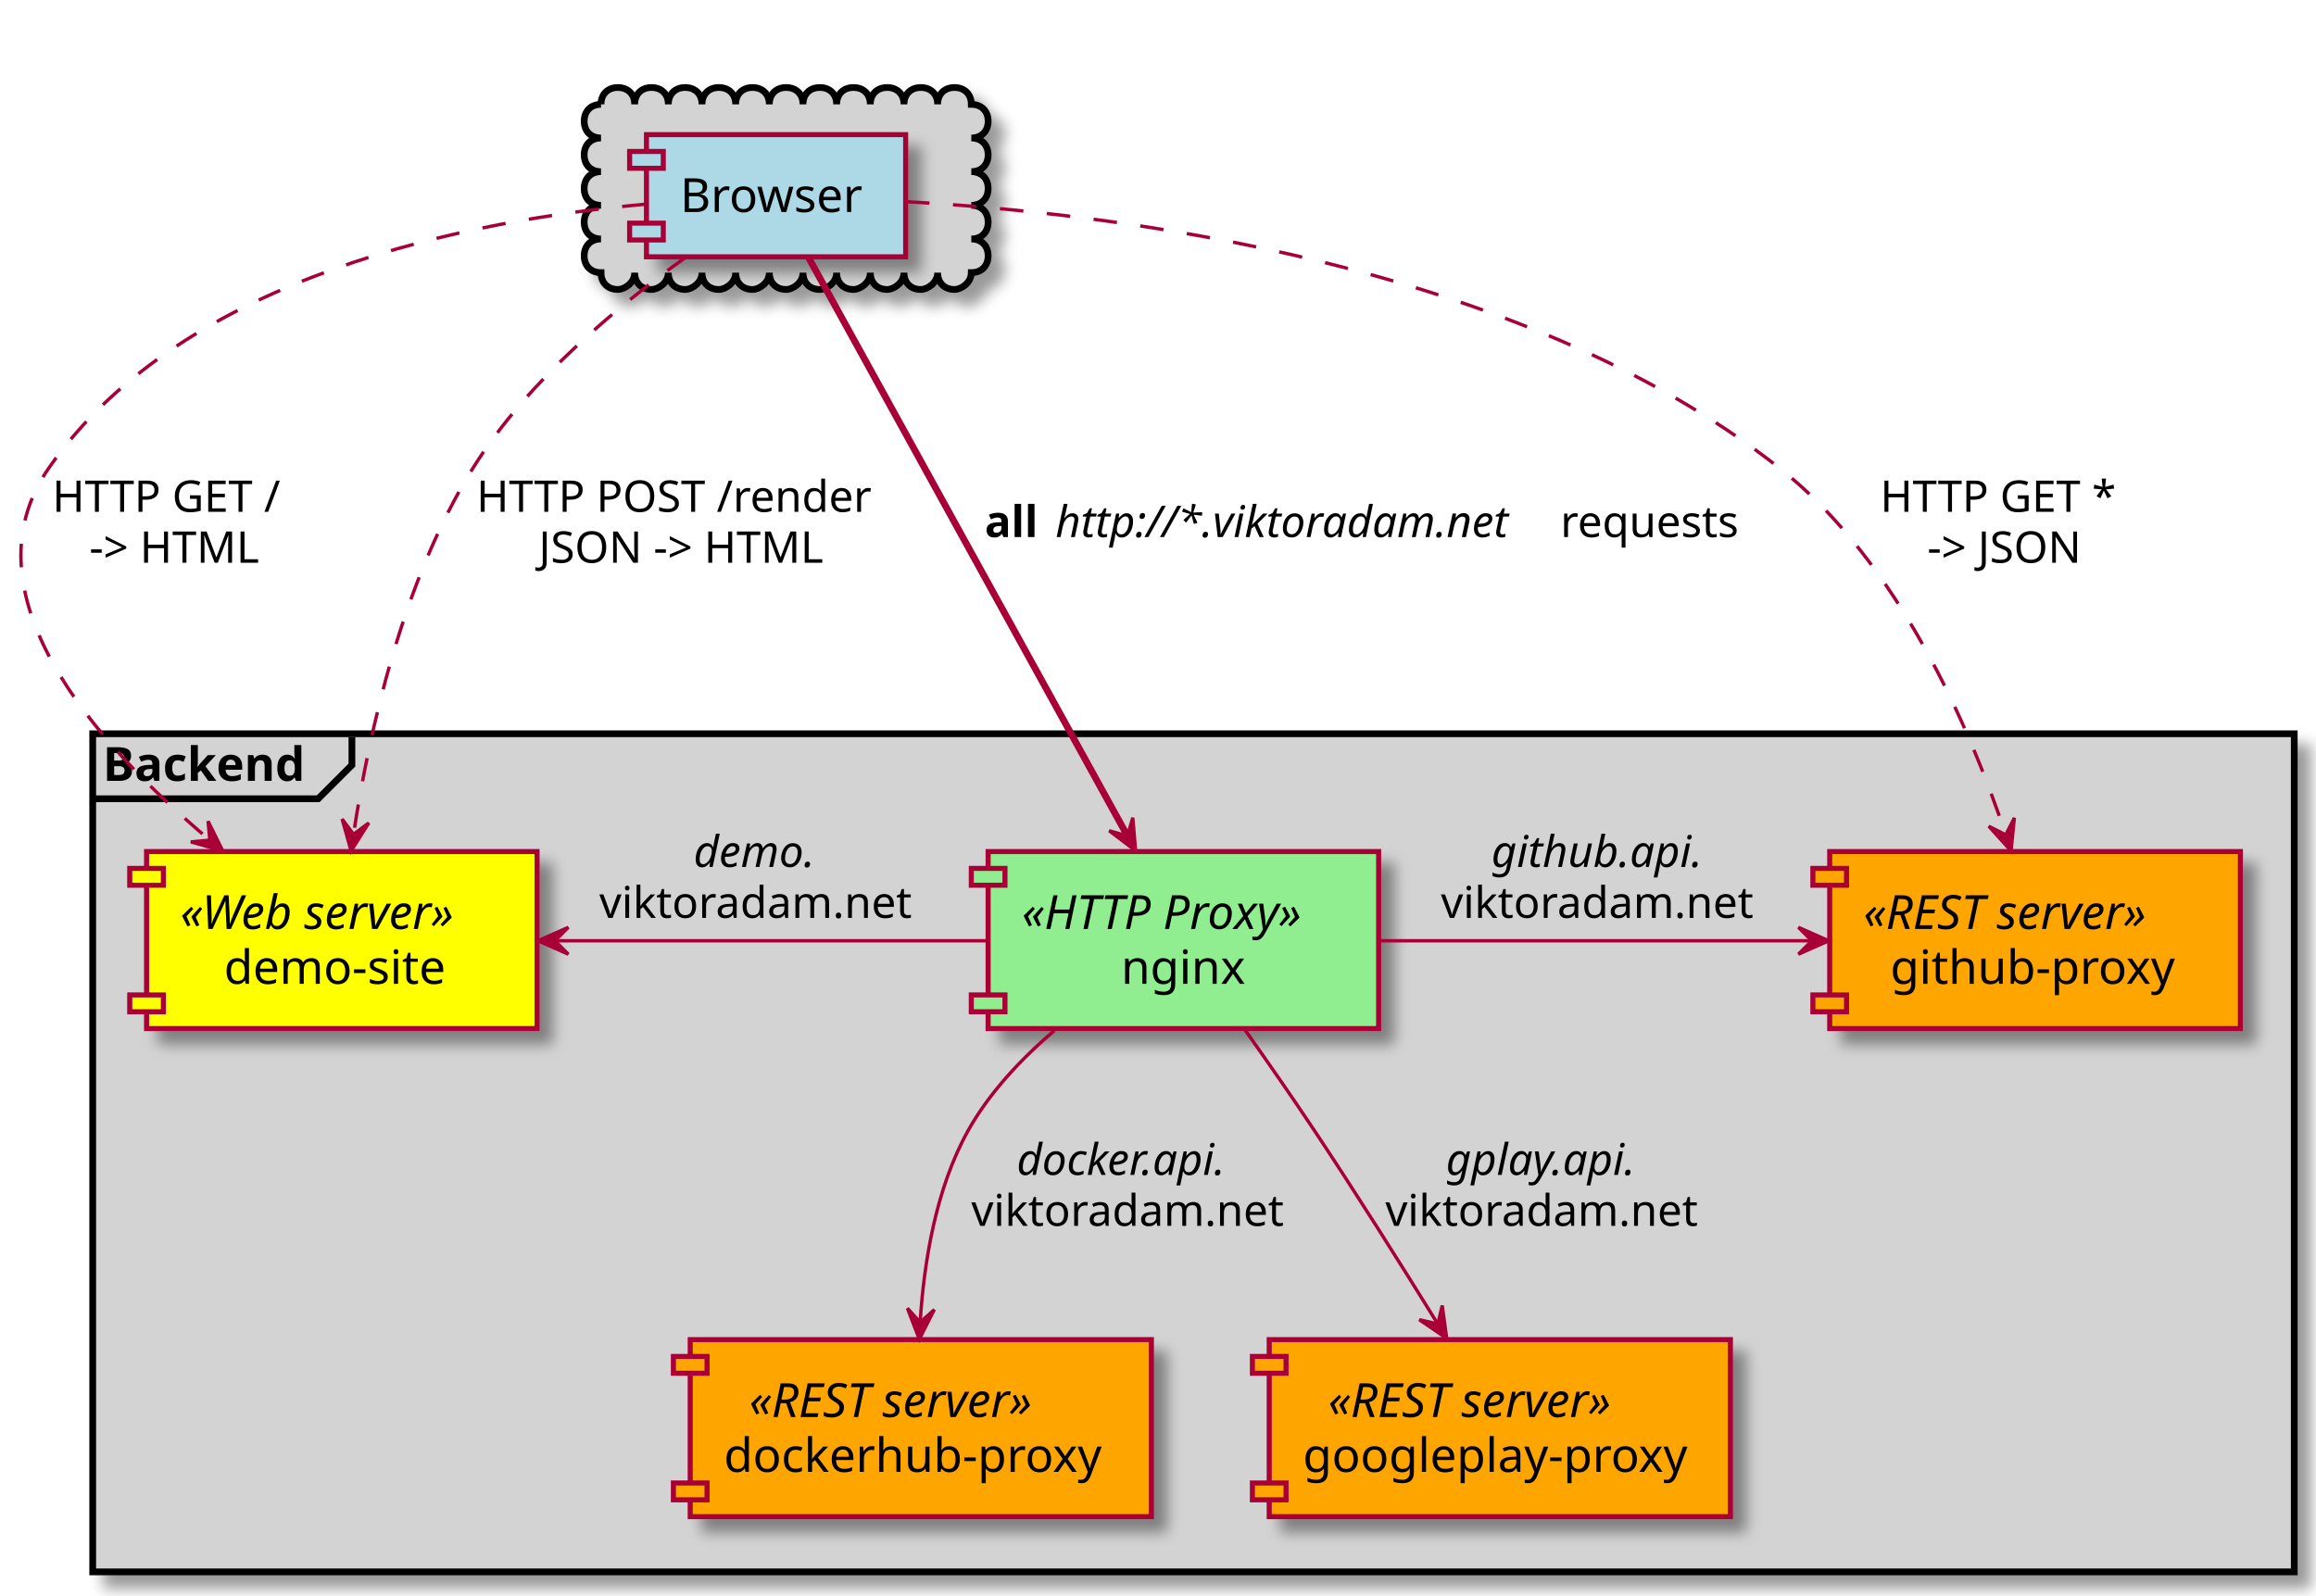
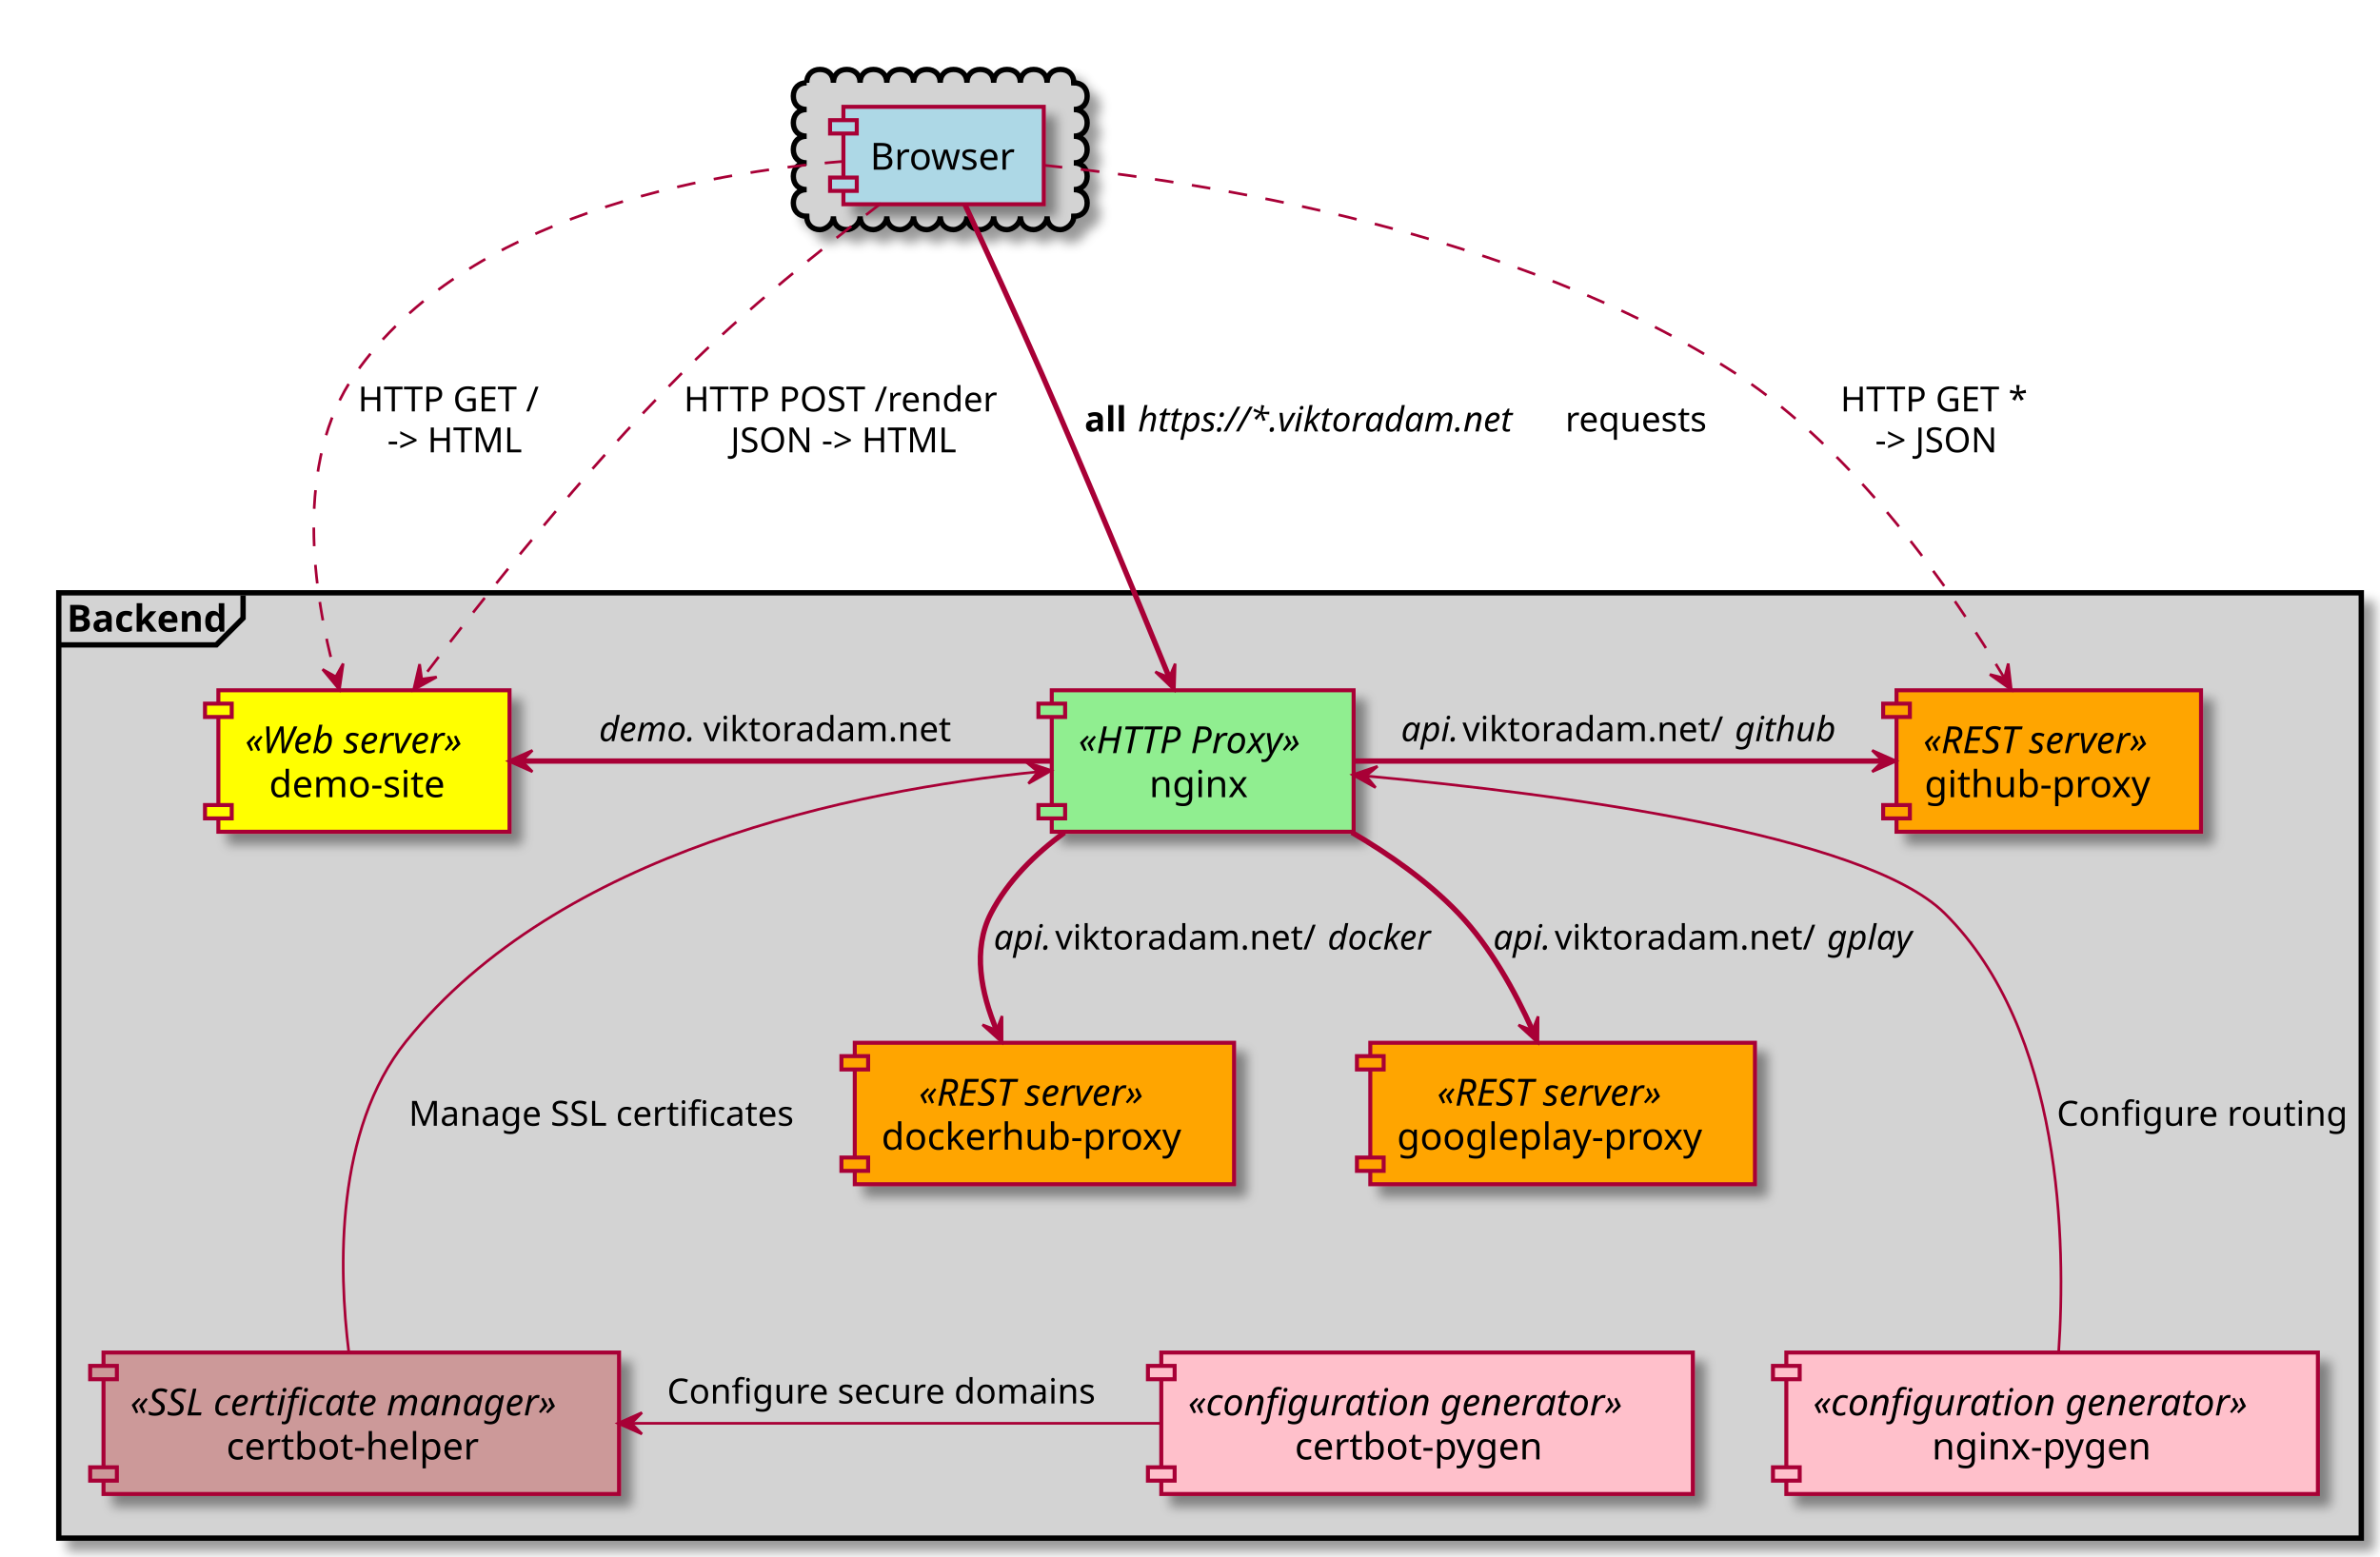
- <svg xmlns="http://www.w3.org/2000/svg" contentScriptType="application/ecmascript" contentStyleType="text/css" height="474px" preserveAspectRatio="none" style="width:688px;height:474px;" version="1.1" viewBox="0 0 688 474" width="688px" zoomAndPan="magnify">
+ <svg xmlns="http://www.w3.org/2000/svg" contentScriptType="application/ecmascript" contentStyleType="text/css" height="583px" preserveAspectRatio="none" style="width:891px;height:583px;" version="1.1" viewBox="0 0 891 583" width="891px" zoomAndPan="magnify">
  <defs>
-     <filter height="300%" id="fgcpiwolxi46h" width="300%" x="-1" y="-1">
+     <filter height="300%" id="f6efmp0" width="300%" x="-1" y="-1">
      <feGaussianBlur result="blurOut" stdDeviation="2.0" />
      <feColorMatrix in="blurOut" result="blurOut2" type="matrix" values="0 0 0 0 0 0 0 0 0 0 0 0 0 0 0 0 0 0 .4 0" />
      <feOffset dx="4.0" dy="4.0" in="blurOut2" result="blurOut3" />
      <feBlend in="SourceGraphic" in2="blurOut3" mode="normal" />
    </filter>
  </defs>
  <g>
-     <path d="M178.539,31 C178.539,28 180.539,26 183.539,26 C186.539,26 188.539,28 188.539,31 C188.539,28 190.539,26 193.539,26 C196.539,26 198.539,28 198.539,31 C198.539,28 200.539,26 203.539,26 C206.539,26 208.539,28 208.539,31 C208.539,28 210.539,26 213.539,26 C216.539,26 218.539,28 218.539,31 C218.539,28 220.539,26 223.539,26 C226.539,26 228.539,28 228.539,31 C228.539,28 230.539,26 233.539,26 C236.539,26 238.539,28 238.539,31 C238.539,28 240.539,26 243.539,26 C246.539,26 248.539,28 248.539,31 C248.539,28 250.539,26 253.539,26 C256.539,26 258.539,28 258.539,31 C258.539,28 260.539,26 263.539,26 C266.539,26 268.539,28 268.539,31 C268.539,28 270.539,26 273.539,26 C276.539,26 278.539,28 278.539,31 C278.539,28 280.539,26 283.539,26 C286.539,26 288.539,28 288.539,31 C291.539,31 293.539,33 293.539,36 C293.539,39 291.539,41 288.539,41 C291.539,41 293.539,43 293.539,46 C293.539,49 291.539,51 288.539,51 C291.539,51 293.539,53 293.539,56 C293.539,59 291.539,61 288.539,61 C291.539,61 293.539,63 293.539,66 C293.539,69 291.539,71 288.539,71 C291.539,71 293.539,73 293.539,76 C293.539,79 291.539,81 288.539,81 C288.539,84 285.539,86 283.539,86 C280.539,86 278.539,84 278.539,81 C278.539,84 275.539,86 273.539,86 C270.539,86 268.539,84 268.539,81 C268.539,84 265.539,86 263.539,86 C260.539,86 258.539,84 258.539,81 C258.539,84 255.539,86 253.539,86 C250.539,86 248.539,84 248.539,81 C248.539,84 245.539,86 243.539,86 C240.539,86 238.539,84 238.539,81 C238.539,84 235.539,86 233.539,86 C230.539,86 228.539,84 228.539,81 C228.539,84 225.539,86 223.539,86 C220.539,86 218.539,84 218.539,81 C218.539,84 215.539,86 213.539,86 C210.539,86 208.539,84 208.539,81 C208.539,84 205.539,86 203.539,86 C200.539,86 198.539,84 198.539,81 C198.539,84 195.539,86 193.539,86 C190.539,86 188.539,84 188.539,81 C188.539,84 185.539,86 183.539,86 C180.539,86 178.539,84 178.539,81 C175.539,81 173.539,79 173.539,76 C173.539,73 175.539,71 178.539,71 C175.539,71 173.539,69 173.539,66 C173.539,63 175.539,61 178.539,61 C175.539,61 173.539,59 173.539,56 C173.539,53 175.539,51 178.539,51 C175.539,51 173.539,49 173.539,46 C173.539,43 175.539,41 178.539,41 C175.539,41 173.539,39 173.539,36 C173.539,33 175.539,31 178.539,31 " fill="#D3D3D3" filter="url(#fgcpiwolxi46h)" style="stroke: #000000; stroke-width: 2.0;" />
-     <rect fill="#D3D3D3" filter="url(#fgcpiwolxi46h)" height="249" style="stroke: #000000; stroke-width: 2.0;" width="654" x="27.539" y="218" />
-     <path d="M104.539,219 L104.539,227.297 L94.539,237.297 L27.539,237.297 " fill="none" style="stroke: #000000; stroke-width: 2.0;" />
-     <text fill="#000000" font-family="sans-serif" font-size="14" font-weight="bold" lengthAdjust="spacingAndGlyphs" textLength="67" x="30.539" y="231.995">Backend</text>
-     <rect fill="#ADD8E6" filter="url(#fgcpiwolxi46h)" height="36.297" style="stroke: #A80036; stroke-width: 1.5;" width="77" x="192.039" y="40" />
-     <rect fill="#ADD8E6" height="5" style="stroke: #A80036; stroke-width: 1.5;" width="10" x="187.039" y="45" />
-     <rect fill="#ADD8E6" height="5" style="stroke: #A80036; stroke-width: 1.5;" width="10" x="187.039" y="66.297" />
-     <text fill="#000000" font-family="sans-serif" font-size="14" lengthAdjust="spacingAndGlyphs" textLength="57" x="202.039" y="62.995">Browser</text>
-     <rect fill="#90EE90" filter="url(#fgcpiwolxi46h)" height="52.594" style="stroke: #A80036; stroke-width: 1.5;" width="116" x="293.539" y="253" />
-     <rect fill="#90EE90" height="5" style="stroke: #A80036; stroke-width: 1.5;" width="10" x="288.539" y="258" />
-     <rect fill="#90EE90" height="5" style="stroke: #A80036; stroke-width: 1.5;" width="10" x="288.539" y="295.594" />
-     <text fill="#000000" font-family="sans-serif" font-size="14" font-style="italic" lengthAdjust="spacingAndGlyphs" textLength="96" x="303.539" y="275.995">«HTTP Proxy»</text>
-     <text fill="#000000" font-family="sans-serif" font-size="14" lengthAdjust="spacingAndGlyphs" textLength="37" x="333.039" y="292.292">nginx</text>
-     <rect fill="#FFFF00" filter="url(#fgcpiwolxi46h)" height="52.594" style="stroke: #A80036; stroke-width: 1.5;" width="116" x="43.539" y="253" />
-     <rect fill="#FFFF00" height="5" style="stroke: #A80036; stroke-width: 1.5;" width="10" x="38.539" y="258" />
-     <rect fill="#FFFF00" height="5" style="stroke: #A80036; stroke-width: 1.5;" width="10" x="38.539" y="295.594" />
-     <text fill="#000000" font-family="sans-serif" font-size="14" font-style="italic" lengthAdjust="spacingAndGlyphs" textLength="96" x="53.539" y="275.995">«Web server»</text>
-     <text fill="#000000" font-family="sans-serif" font-size="14" lengthAdjust="spacingAndGlyphs" textLength="70" x="66.539" y="292.292">demo-site</text>
-     <rect fill="#FFA500" filter="url(#fgcpiwolxi46h)" height="52.594" style="stroke: #A80036; stroke-width: 1.5;" width="122" x="543.539" y="253" />
-     <rect fill="#FFA500" height="5" style="stroke: #A80036; stroke-width: 1.5;" width="10" x="538.539" y="258" />
-     <rect fill="#FFA500" height="5" style="stroke: #A80036; stroke-width: 1.5;" width="10" x="538.539" y="295.594" />
-     <text fill="#000000" font-family="sans-serif" font-size="14" font-style="italic" lengthAdjust="spacingAndGlyphs" textLength="102" x="553.539" y="275.995">«REST server»</text>
-     <text fill="#000000" font-family="sans-serif" font-size="14" lengthAdjust="spacingAndGlyphs" textLength="86" x="561.539" y="292.292">github-proxy</text>
-     <rect fill="#FFA500" filter="url(#fgcpiwolxi46h)" height="52.594" style="stroke: #A80036; stroke-width: 1.5;" width="137" x="205.039" y="398" />
-     <rect fill="#FFA500" height="5" style="stroke: #A80036; stroke-width: 1.5;" width="10" x="200.039" y="403" />
-     <rect fill="#FFA500" height="5" style="stroke: #A80036; stroke-width: 1.5;" width="10" x="200.039" y="440.594" />
-     <text fill="#000000" font-family="sans-serif" font-size="14" font-style="italic" lengthAdjust="spacingAndGlyphs" textLength="102" x="222.539" y="420.995">«REST server»</text>
-     <text fill="#000000" font-family="sans-serif" font-size="14" lengthAdjust="spacingAndGlyphs" textLength="117" x="215.039" y="437.292">dockerhub-proxy</text>
-     <rect fill="#FFA500" filter="url(#fgcpiwolxi46h)" height="52.594" style="stroke: #A80036; stroke-width: 1.5;" width="137" x="377.039" y="398" />
-     <rect fill="#FFA500" height="5" style="stroke: #A80036; stroke-width: 1.5;" width="10" x="372.039" y="403" />
-     <rect fill="#FFA500" height="5" style="stroke: #A80036; stroke-width: 1.5;" width="10" x="372.039" y="440.594" />
-     <text fill="#000000" font-family="sans-serif" font-size="14" font-style="italic" lengthAdjust="spacingAndGlyphs" textLength="102" x="394.539" y="420.995">«REST server»</text>
-     <text fill="#000000" font-family="sans-serif" font-size="14" lengthAdjust="spacingAndGlyphs" textLength="117" x="387.039" y="437.292">googleplay-proxy</text>
-     <path d="M240.033,76.224 C260.543,113.428 309.203,201.7 334.931,248.372 " fill="none" id="Browser-nginx" style="stroke: #A80036; stroke-width: 2.0;" />
-     <polygon fill="#A80036" points="337.347,252.756,336.507,242.943,334.934,248.377,329.5,246.804,337.347,252.756" style="stroke: #A80036; stroke-width: 1.0;" />
-     <text fill="#000000" font-family="sans-serif" font-size="13" font-weight="bold" lengthAdjust="spacingAndGlyphs" textLength="17" x="292.539" y="159.567">all</text>
-     <text fill="#000000" font-family="sans-serif" font-size="13" lengthAdjust="spacingAndGlyphs" textLength="0" x="313.539" y="159.567" />
-     <text fill="#000000" font-family="sans-serif" font-size="13" font-style="italic" lengthAdjust="spacingAndGlyphs" textLength="146" x="313.539" y="159.567">http://*.viktoradam.net</text>
-     <text fill="#000000" font-family="sans-serif" font-size="13" lengthAdjust="spacingAndGlyphs" textLength="56" x="463.539" y="159.567">requests</text>
-     <path d="M165.077,279.5 C204.485,279.5 254.742,279.5 293.148,279.5 " fill="none" id="demo-site-nginx" style="stroke: #A80036; stroke-width: 1.0;" />
-     <polygon fill="#A80036" points="159.837,279.5,168.837,283.5,164.837,279.5,168.837,275.5,159.837,279.5" style="stroke: #A80036; stroke-width: 1.0;" />
-     <text fill="#000000" font-family="sans-serif" font-size="13" font-style="italic" lengthAdjust="spacingAndGlyphs" textLength="41" x="206.039" y="257.567">demo.</text>
-     <text fill="#000000" font-family="sans-serif" font-size="13" lengthAdjust="spacingAndGlyphs" textLength="97" x="178.039" y="272.7">viktoradam.net</text>
-     <path d="M409.582,279.5 C447.838,279.5 498.046,279.5 537.929,279.5 " fill="none" id="nginx-github-proxy" style="stroke: #A80036; stroke-width: 1.0;" />
-     <polygon fill="#A80036" points="543.237,279.5,534.237,275.5,538.237,279.5,534.237,283.5,543.237,279.5" style="stroke: #A80036; stroke-width: 1.0;" />
-     <text fill="#000000" font-family="sans-serif" font-size="13" font-style="italic" lengthAdjust="spacingAndGlyphs" textLength="67" x="443.039" y="257.567">github.api.</text>
-     <text fill="#000000" font-family="sans-serif" font-size="13" lengthAdjust="spacingAndGlyphs" textLength="97" x="428.039" y="272.7">viktoradam.net</text>
-     <path d="M313.154,306.221 C303.357,314.596 293.829,324.689 287.539,336 C277.985,353.18 274.48,375.01 273.367,392.567 " fill="none" id="nginx-dockerhub-proxy" style="stroke: #A80036; stroke-width: 1.0;" />
-     <polygon fill="#A80036" points="273.094,397.869,277.552,389.086,273.351,392.875,269.562,388.675,273.094,397.869" style="stroke: #A80036; stroke-width: 1.0;" />
-     <text fill="#000000" font-family="sans-serif" font-size="13" font-style="italic" lengthAdjust="spacingAndGlyphs" textLength="70" x="302.039" y="349.067">docker.api.</text>
-     <text fill="#000000" font-family="sans-serif" font-size="13" lengthAdjust="spacingAndGlyphs" textLength="97" x="288.539" y="364.2">viktoradam.net</text>
-     <path d="M369.874,306.008 C376.493,315.368 383.952,326.096 390.539,336 C402.981,354.71 416.411,376.052 426.885,392.975 " fill="none" id="nginx-googleplay-proxy" style="stroke: #A80036; stroke-width: 1.0;" />
-     <polygon fill="#A80036" points="429.758,397.625,428.431,387.866,427.13,393.371,421.625,392.07,429.758,397.625" style="stroke: #A80036; stroke-width: 1.0;" />
-     <text fill="#000000" font-family="sans-serif" font-size="13" font-style="italic" lengthAdjust="spacingAndGlyphs" textLength="61" x="429.539" y="349.067">gplay.api.</text>
-     <text fill="#000000" font-family="sans-serif" font-size="13" lengthAdjust="spacingAndGlyphs" textLength="97" x="411.539" y="364.2">viktoradam.net</text>
-     <path d="M191.789,60.669 C141.268,65.175 54.631,81.397 14.539,139 C-11.314,176.144 28.23,220.79 62.081,249.396 " fill="none" id="Browser-demo-site" style="stroke: #A80036; stroke-width: 1.0; stroke-dasharray: 7.0,7.0;" />
-     <polygon fill="#A80036" points="66.176,252.804,61.816,243.973,62.332,249.606,56.699,250.123,66.176,252.804" style="stroke: #A80036; stroke-width: 1.0;" />
-     <text fill="#000000" font-family="sans-serif" font-size="13" lengthAdjust="spacingAndGlyphs" textLength="69" x="15.539" y="152.067">HTTP GET /</text>
-     <text fill="#000000" font-family="sans-serif" font-size="13" lengthAdjust="spacingAndGlyphs" textLength="55" x="26.539" y="167.2">-&gt; HTML</text>
-     <path d="M203.925,76.28 C183.709,90.734 156.71,113.114 140.539,139 C119.442,172.77 109.523,218.133 105.025,247.829 " fill="none" id="Browser-demo-site" style="stroke: #A80036; stroke-width: 1.0; stroke-dasharray: 7.0,7.0;" />
-     <polygon fill="#A80036" points="104.298,252.82,109.555,244.491,105.019,247.872,101.638,243.337,104.298,252.82" style="stroke: #A80036; stroke-width: 1.0;" />
-     <text fill="#000000" font-family="sans-serif" font-size="13" lengthAdjust="spacingAndGlyphs" textLength="120" x="141.539" y="152.067">HTTP POST /render</text>
-     <text fill="#000000" font-family="sans-serif" font-size="13" lengthAdjust="spacingAndGlyphs" textLength="91" x="160.039" y="167.2">JSON -&gt; HTML</text>
-     <path d="M269.121,59.925 C330.382,63.289 450.895,77.85 528.539,139 C563.914,166.86 585.079,215.923 595.771,247.814 " fill="none" id="Browser-github-proxy" style="stroke: #A80036; stroke-width: 1.0; stroke-dasharray: 7.0,7.0;" />
-     <polygon fill="#A80036" points="597.398,252.778,598.396,242.98,595.841,248.027,590.794,245.471,597.398,252.778" style="stroke: #A80036; stroke-width: 1.0;" />
-     <text fill="#000000" font-family="sans-serif" font-size="13" lengthAdjust="spacingAndGlyphs" textLength="72" x="558.539" y="152.067">HTTP GET *</text>
-     <text fill="#000000" font-family="sans-serif" font-size="13" lengthAdjust="spacingAndGlyphs" textLength="52" x="572.539" y="167.2">-&gt; JSON</text>
+     <path d="M302,31 C302,28 304,26 307,26 C310,26 312,28 312,31 C312,28 314,26 317,26 C320,26 322,28 322,31 C322,28 324,26 327,26 C330,26 332,28 332,31 C332,28 334,26 337,26 C340,26 342,28 342,31 C342,28 344,26 347,26 C350,26 352,28 352,31 C352,28 354,26 357,26 C360,26 362,28 362,31 C362,28 364,26 367,26 C370,26 372,28 372,31 C372,28 374,26 377,26 C380,26 382,28 382,31 C382,28 384,26 387,26 C390,26 392,28 392,31 C392,28 394,26 397,26 C400,26 402,28 402,31 C405,31 407,33 407,36 C407,39 405,41 402,41 C405,41 407,43 407,46 C407,49 405,51 402,51 C405,51 407,53 407,56 C407,59 405,61 402,61 C405,61 407,63 407,66 C407,69 405,71 402,71 C405,71 407,73 407,76 C407,79 405,81 402,81 C402,84 399,86 397,86 C394,86 392,84 392,81 C392,84 389,86 387,86 C384,86 382,84 382,81 C382,84 379,86 377,86 C374,86 372,84 372,81 C372,84 369,86 367,86 C364,86 362,84 362,81 C362,84 359,86 357,86 C354,86 352,84 352,81 C352,84 349,86 347,86 C344,86 342,84 342,81 C342,84 339,86 337,86 C334,86 332,84 332,81 C332,84 329,86 327,86 C324,86 322,84 322,81 C322,84 319,86 317,86 C314,86 312,84 312,81 C312,84 309,86 307,86 C304,86 302,84 302,81 C299,81 297,79 297,76 C297,73 299,71 302,71 C299,71 297,69 297,66 C297,63 299,61 302,61 C299,61 297,59 297,56 C297,53 299,51 302,51 C299,51 297,49 297,46 C297,43 299,41 302,41 C299,41 297,39 297,36 C297,33 299,31 302,31 " fill="#D3D3D3" filter="url(#f6efmp0)" style="stroke: #000000; stroke-width: 2.0;" />
+     <rect fill="#D3D3D3" filter="url(#f6efmp0)" height="354" style="stroke: #000000; stroke-width: 2.0;" width="862" x="22" y="222" />
+     <path d="M91,223 L91,231.488 L81,241.488 L22,241.488 " fill="none" style="stroke: #000000; stroke-width: 2.0;" />
+     <text fill="#000000" font-family="sans-serif" font-size="14" font-weight="bold" lengthAdjust="spacingAndGlyphs" textLength="59" x="25" y="236.535">Backend</text>
+     <rect fill="#ADD8E6" filter="url(#f6efmp0)" height="36.488" style="stroke: #A80036; stroke-width: 1.5;" width="75" x="315.75" y="40" />
+     <rect fill="#ADD8E6" height="5" style="stroke: #A80036; stroke-width: 1.5;" width="10" x="310.75" y="45" />
+     <rect fill="#ADD8E6" height="5" style="stroke: #A80036; stroke-width: 1.5;" width="10" x="310.75" y="66.488" />
+     <text fill="#000000" font-family="sans-serif" font-size="14" lengthAdjust="spacingAndGlyphs" textLength="55" x="325.75" y="63.535">Browser</text>
+     <rect fill="#90EE90" filter="url(#f6efmp0)" height="52.977" style="stroke: #A80036; stroke-width: 1.5;" width="113" x="393.75" y="258.5" />
+     <rect fill="#90EE90" height="5" style="stroke: #A80036; stroke-width: 1.5;" width="10" x="388.75" y="263.5" />
+     <rect fill="#90EE90" height="5" style="stroke: #A80036; stroke-width: 1.5;" width="10" x="388.75" y="301.477" />
+     <text fill="#000000" font-family="sans-serif" font-size="14" font-style="italic" lengthAdjust="spacingAndGlyphs" textLength="93" x="403.75" y="282.035">«HTTP Proxy»</text>
+     <text fill="#000000" font-family="sans-serif" font-size="14" lengthAdjust="spacingAndGlyphs" textLength="40" x="430.25" y="298.523">nginx</text>
+     <rect fill="#FFFF00" filter="url(#f6efmp0)" height="52.977" style="stroke: #A80036; stroke-width: 1.5;" width="109" x="81.75" y="258.5" />
+     <rect fill="#FFFF00" height="5" style="stroke: #A80036; stroke-width: 1.5;" width="10" x="76.75" y="263.5" />
+     <rect fill="#FFFF00" height="5" style="stroke: #A80036; stroke-width: 1.5;" width="10" x="76.75" y="301.477" />
+     <text fill="#000000" font-family="sans-serif" font-size="14" font-style="italic" lengthAdjust="spacingAndGlyphs" textLength="89" x="91.75" y="282.035">«Web server»</text>
+     <text fill="#000000" font-family="sans-serif" font-size="14" lengthAdjust="spacingAndGlyphs" textLength="71" x="100.75" y="298.523">demo-site</text>
+     <rect fill="#FFA500" filter="url(#f6efmp0)" height="52.977" style="stroke: #A80036; stroke-width: 1.5;" width="114" x="710" y="258.5" />
+     <rect fill="#FFA500" height="5" style="stroke: #A80036; stroke-width: 1.5;" width="10" x="705" y="263.5" />
+     <rect fill="#FFA500" height="5" style="stroke: #A80036; stroke-width: 1.5;" width="10" x="705" y="301.477" />
+     <text fill="#000000" font-family="sans-serif" font-size="14" font-style="italic" lengthAdjust="spacingAndGlyphs" textLength="94" x="720" y="282.035">«REST server»</text>
+     <text fill="#000000" font-family="sans-serif" font-size="14" lengthAdjust="spacingAndGlyphs" textLength="93" x="720.5" y="298.523">github-proxy</text>
+     <rect fill="#FFA500" filter="url(#f6efmp0)" height="52.977" style="stroke: #A80036; stroke-width: 1.5;" width="142" x="320" y="390.5" />
+     <rect fill="#FFA500" height="5" style="stroke: #A80036; stroke-width: 1.5;" width="10" x="315" y="395.5" />
+     <rect fill="#FFA500" height="5" style="stroke: #A80036; stroke-width: 1.5;" width="10" x="315" y="433.477" />
+     <text fill="#000000" font-family="sans-serif" font-size="14" font-style="italic" lengthAdjust="spacingAndGlyphs" textLength="94" x="344" y="414.035">«REST server»</text>
+     <text fill="#000000" font-family="sans-serif" font-size="14" lengthAdjust="spacingAndGlyphs" textLength="122" x="330" y="430.523">dockerhub-proxy</text>
+     <rect fill="#FFA500" filter="url(#f6efmp0)" height="52.977" style="stroke: #A80036; stroke-width: 1.5;" width="144" x="513" y="390.5" />
+     <rect fill="#FFA500" height="5" style="stroke: #A80036; stroke-width: 1.5;" width="10" x="508" y="395.5" />
+     <rect fill="#FFA500" height="5" style="stroke: #A80036; stroke-width: 1.5;" width="10" x="508" y="433.477" />
+     <text fill="#000000" font-family="sans-serif" font-size="14" font-style="italic" lengthAdjust="spacingAndGlyphs" textLength="94" x="538" y="414.035">«REST server»</text>
+     <text fill="#000000" font-family="sans-serif" font-size="14" lengthAdjust="spacingAndGlyphs" textLength="124" x="523" y="430.523">googleplay-proxy</text>
+     <rect fill="#FFC0CB" filter="url(#f6efmp0)" height="52.977" style="stroke: #A80036; stroke-width: 1.5;" width="199" x="668.75" y="506.5" />
+     <rect fill="#FFC0CB" height="5" style="stroke: #A80036; stroke-width: 1.5;" width="10" x="663.75" y="511.5" />
+     <rect fill="#FFC0CB" height="5" style="stroke: #A80036; stroke-width: 1.5;" width="10" x="663.75" y="549.477" />
+     <text fill="#000000" font-family="sans-serif" font-size="14" font-style="italic" lengthAdjust="spacingAndGlyphs" textLength="179" x="678.75" y="530.035">«configuration generator»</text>
+     <text fill="#000000" font-family="sans-serif" font-size="14" lengthAdjust="spacingAndGlyphs" textLength="90" x="723.25" y="546.523">nginx-pygen</text>
+     <rect fill="#FFC0CB" filter="url(#f6efmp0)" height="52.977" style="stroke: #A80036; stroke-width: 1.5;" width="199" x="434.75" y="506.5" />
+     <rect fill="#FFC0CB" height="5" style="stroke: #A80036; stroke-width: 1.5;" width="10" x="429.75" y="511.5" />
+     <rect fill="#FFC0CB" height="5" style="stroke: #A80036; stroke-width: 1.5;" width="10" x="429.75" y="549.477" />
+     <text fill="#000000" font-family="sans-serif" font-size="14" font-style="italic" lengthAdjust="spacingAndGlyphs" textLength="179" x="444.75" y="530.035">«configuration generator»</text>
+     <text fill="#000000" font-family="sans-serif" font-size="14" lengthAdjust="spacingAndGlyphs" textLength="99" x="484.75" y="546.523">certbot-pygen</text>
+     <rect fill="#CC9999" filter="url(#f6efmp0)" height="52.977" style="stroke: #A80036; stroke-width: 1.5;" width="193" x="38.75" y="506.5" />
+     <rect fill="#CC9999" height="5" style="stroke: #A80036; stroke-width: 1.5;" width="10" x="33.75" y="511.5" />
+     <rect fill="#CC9999" height="5" style="stroke: #A80036; stroke-width: 1.5;" width="10" x="33.75" y="549.477" />
+     <text fill="#000000" font-family="sans-serif" font-size="14" font-style="italic" lengthAdjust="spacingAndGlyphs" textLength="173" x="48.75" y="530.035">«SSL certificate manager»</text>
+     <text fill="#000000" font-family="sans-serif" font-size="14" lengthAdjust="spacingAndGlyphs" textLength="101" x="84.75" y="546.523">certbot-helper</text>
+     <path d="M361.109,76.305 C368.722,92.654 380.35,117.897 390,140 C407.005,178.95 425.707,224.255 437.636,253.49 " fill="none" style="stroke: #A80036; stroke-width: 2.0;" />
+     <polygon fill="#A80036" points="439.637,258.398,439.942,248.554,437.749,253.768,432.534,251.575,439.637,258.398" style="stroke: #A80036; stroke-width: 1.0;" />
+     <text fill="#000000" font-family="sans-serif" font-size="13" font-weight="bold" lengthAdjust="spacingAndGlyphs" textLength="16" x="406" y="161.568">all</text>
+     <text fill="#000000" font-family="sans-serif" font-size="13" lengthAdjust="spacingAndGlyphs" textLength="0" x="426" y="161.568" />
+     <text fill="#000000" font-family="sans-serif" font-size="13" font-style="italic" lengthAdjust="spacingAndGlyphs" textLength="156" x="426" y="161.568">https://*.viktoradam.net</text>
+     <text fill="#000000" font-family="sans-serif" font-size="13" lengthAdjust="spacingAndGlyphs" textLength="54" x="586" y="161.568">requests</text>
+     <path d="M195.415,285 C252.388,285 337.771,285 393.685,285 " fill="none" style="stroke: #A80036; stroke-width: 2.0;" />
+     <polygon fill="#A80036" points="190.336,285,199.336,289,195.336,285,199.336,281,190.336,285" style="stroke: #A80036; stroke-width: 1.0;" />
+     <text fill="#000000" font-family="sans-serif" font-size="13" font-style="italic" lengthAdjust="spacingAndGlyphs" textLength="39" x="224.25" y="277.568">demo.</text>
+     <text fill="#000000" font-family="sans-serif" font-size="13" lengthAdjust="spacingAndGlyphs" textLength="95" x="263.25" y="277.568">viktoradam.net</text>
+     <path d="M506.308,285 C562.005,285 647.051,285 704.734,285 " fill="none" style="stroke: #A80036; stroke-width: 2.0;" />
+     <polygon fill="#A80036" points="709.881,285,700.881,281,704.881,285,700.881,289,709.881,285" style="stroke: #A80036; stroke-width: 1.0;" />
+     <text fill="#000000" font-family="sans-serif" font-size="13" font-style="italic" lengthAdjust="spacingAndGlyphs" textLength="23" x="524.5" y="277.568">api.</text>
+     <text fill="#000000" font-family="sans-serif" font-size="13" lengthAdjust="spacingAndGlyphs" textLength="102" x="547.5" y="277.568">viktoradam.net/</text>
+     <text fill="#000000" font-family="sans-serif" font-size="13" font-style="italic" lengthAdjust="spacingAndGlyphs" textLength="41" x="649.5" y="277.568">github</text>
+     <path d="M398.488,311.77 C387.458,319.855 377.253,329.903 371,342 C363.972,355.596 367.295,371.909 373.086,385.756 " fill="none" style="stroke: #A80036; stroke-width: 2.0;" />
+     <polygon fill="#A80036" points="375.134,390.349,375.122,380.5,373.098,385.782,367.816,383.758,375.134,390.349" style="stroke: #A80036; stroke-width: 1.0;" />
+     <text fill="#000000" font-family="sans-serif" font-size="13" font-style="italic" lengthAdjust="spacingAndGlyphs" textLength="23" x="372" y="355.568">api.</text>
+     <text fill="#000000" font-family="sans-serif" font-size="13" lengthAdjust="spacingAndGlyphs" textLength="102" x="395" y="355.568">viktoradam.net/</text>
+     <text fill="#000000" font-family="sans-serif" font-size="13" font-style="italic" lengthAdjust="spacingAndGlyphs" textLength="43" x="497" y="355.568">docker</text>
+     <path d="M506.092,311.725 C520.26,320.003 534.655,330.156 546,342 C557.913,354.437 567.158,371.232 573.651,385.678 " fill="none" style="stroke: #A80036; stroke-width: 2.0;" />
+     <polygon fill="#A80036" points="575.747,390.478,575.81,380.629,573.745,385.896,568.479,383.832,575.747,390.478" style="stroke: #A80036; stroke-width: 1.0;" />
+     <text fill="#000000" font-family="sans-serif" font-size="13" font-style="italic" lengthAdjust="spacingAndGlyphs" textLength="23" x="559" y="355.568">api.</text>
+     <text fill="#000000" font-family="sans-serif" font-size="13" lengthAdjust="spacingAndGlyphs" textLength="102" x="582" y="355.568">viktoradam.net/</text>
+     <text fill="#000000" font-family="sans-serif" font-size="13" font-style="italic" lengthAdjust="spacingAndGlyphs" textLength="34" x="684" y="355.568">gplay</text>
+     <path d="M511.524,290.603 C583.919,297.309 698.08,312.34 728,342 C772.288,385.904 773.455,465.577 770.696,506.394 " fill="none" style="stroke: #A80036; stroke-width: 1.0;" />
+     <polygon fill="#A80036" points="506.385,290.135,514.986,294.934,511.365,290.588,515.71,286.966,506.385,290.135" style="stroke: #A80036; stroke-width: 1.0;" />
+     <text fill="#000000" font-family="sans-serif" font-size="13" lengthAdjust="spacingAndGlyphs" textLength="112" x="770" y="421.568">Configure routing</text>
+     <path d="M388.261,289.06 C319.189,296.046 209.467,318.511 152,390 C125.4,423.091 126.751,475.333 130.58,506.376 " fill="none" style="stroke: #A80036; stroke-width: 1.0;" />
+     <polygon fill="#A80036" points="393.575,288.544,384.231,285.432,388.598,289.027,385.003,293.394,393.575,288.544" style="stroke: #A80036; stroke-width: 1.0;" />
+     <text fill="#000000" font-family="sans-serif" font-size="13" lengthAdjust="spacingAndGlyphs" textLength="147" x="153" y="421.568">Manage SSL certificates</text>
+     <path d="M236.423,533 C297.25,533 374.269,533 434.711,533 " fill="none" style="stroke: #A80036; stroke-width: 1.0;" />
+     <polygon fill="#A80036" points="231.332,533,240.332,537,236.332,533,240.332,529,231.332,533" style="stroke: #A80036; stroke-width: 1.0;" />
+     <text fill="#000000" font-family="sans-serif" font-size="13" lengthAdjust="spacingAndGlyphs" textLength="165" x="249.75" y="525.568">Configure secure domains</text>
+     <path d="M315.717,60.427 C264.616,64.629 174.444,80.577 133,140 C109.849,173.193 117.169,221.97 125.686,253.36 " fill="none" style="stroke: #A80036; stroke-width: 1.0; stroke-dasharray: 7.0,7.0;" />
+     <polygon fill="#A80036" points="127.058,258.244,128.474,248.498,125.705,253.43,120.772,250.662,127.058,258.244" style="stroke: #A80036; stroke-width: 1.0;" />
+     <text fill="#000000" font-family="sans-serif" font-size="13" lengthAdjust="spacingAndGlyphs" textLength="72" x="134" y="154.068">HTTP GET /</text>
+     <text fill="#000000" font-family="sans-serif" font-size="13" lengthAdjust="spacingAndGlyphs" textLength="58" x="145" y="169.379">-&gt; HTML</text>
+     <path d="M329.77,76.188 C309.22,91.85 278.879,116.119 255,140 C218.28,176.723 180.939,223.844 158.12,253.988 " fill="none" style="stroke: #A80036; stroke-width: 1.0; stroke-dasharray: 7.0,7.0;" />
+     <polygon fill="#A80036" points="154.86,258.309,163.473,253.532,157.871,254.317,157.086,248.715,154.86,258.309" style="stroke: #A80036; stroke-width: 1.0;" />
+     <text fill="#000000" font-family="sans-serif" font-size="13" lengthAdjust="spacingAndGlyphs" textLength="120" x="256" y="154.068">HTTP POST /render</text>
+     <text fill="#000000" font-family="sans-serif" font-size="13" lengthAdjust="spacingAndGlyphs" textLength="93" x="273.5" y="169.379">JSON -&gt; HTML</text>
+     <path d="M390.711,61.88 C450.22,67.963 567.6,86.324 650,140 C694.816,169.194 730.717,221.097 750.414,253.969 " fill="none" style="stroke: #A80036; stroke-width: 1.0; stroke-dasharray: 7.0,7.0;" />
+     <polygon fill="#A80036" points="752.969,258.278,751.82,248.496,750.419,253.977,744.939,252.576,752.969,258.278" style="stroke: #A80036; stroke-width: 1.0;" />
+     <text fill="#000000" font-family="sans-serif" font-size="13" lengthAdjust="spacingAndGlyphs" textLength="71" x="689" y="154.068">HTTP GET *</text>
+     <text fill="#000000" font-family="sans-serif" font-size="13" lengthAdjust="spacingAndGlyphs" textLength="53" x="702" y="169.379">-&gt; JSON</text>
  </g>
</svg>
